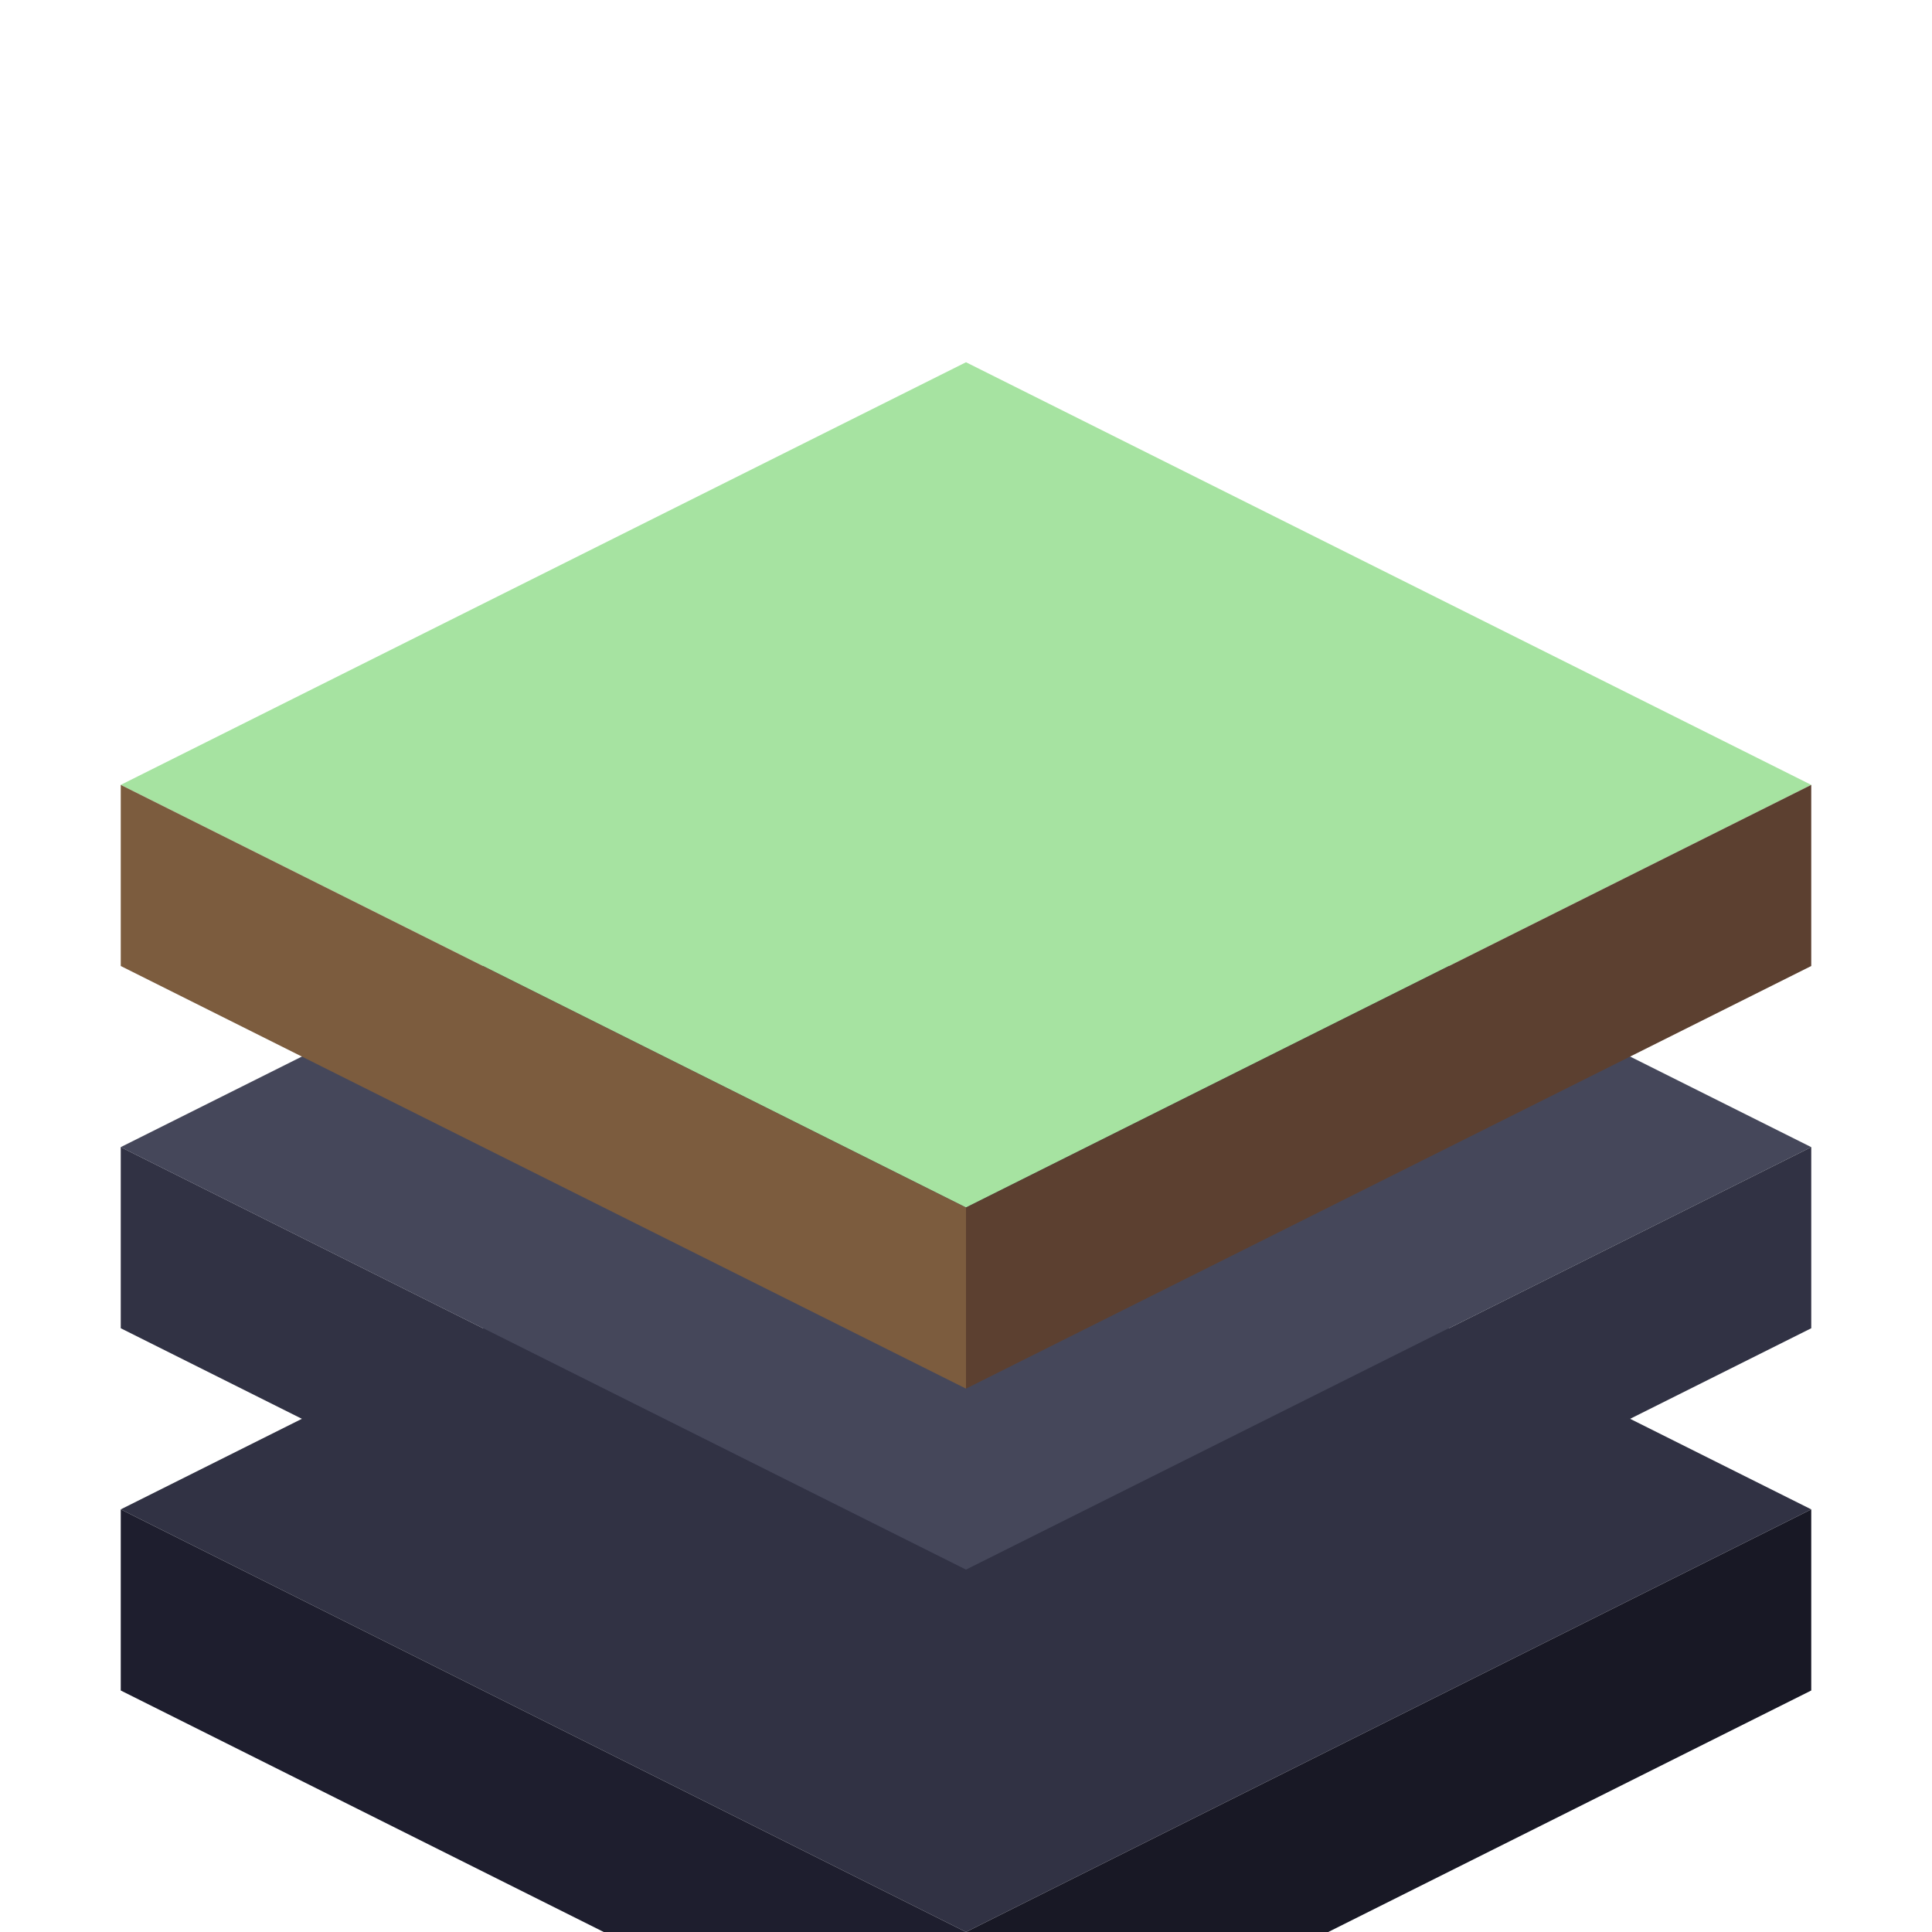
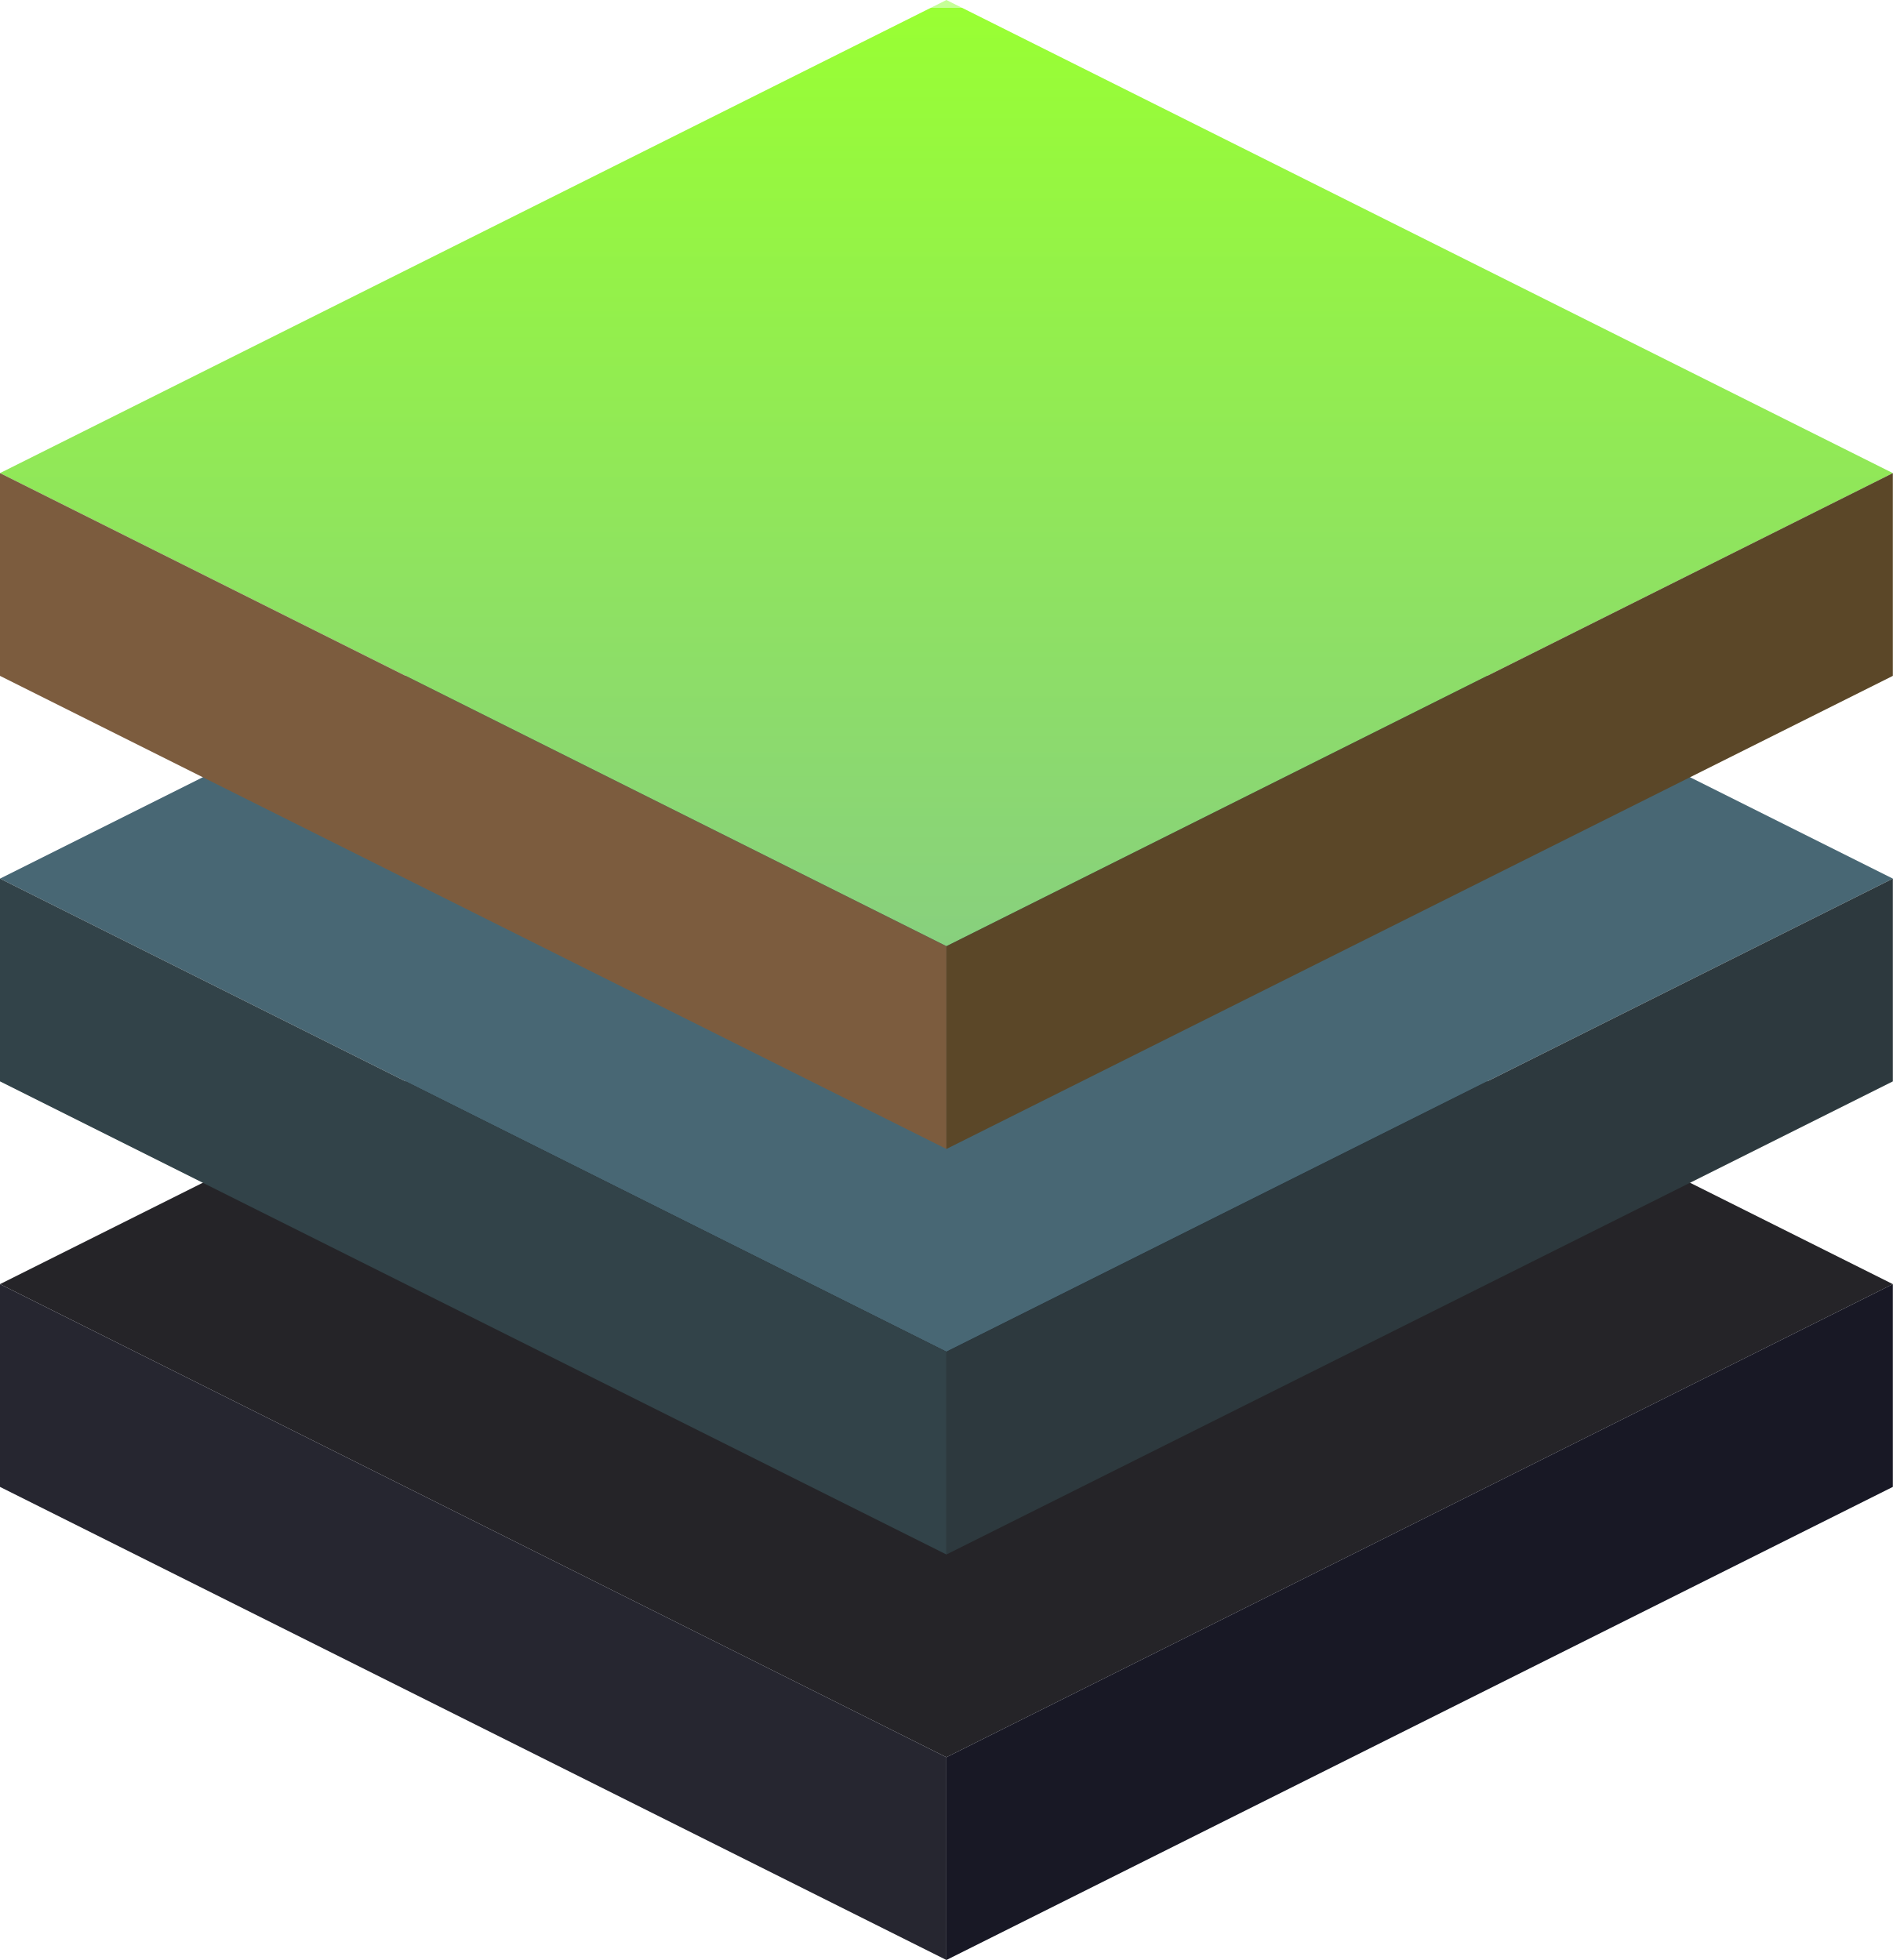
- <svg xmlns="http://www.w3.org/2000/svg" width="128" height="128" viewBox="0 0 32 32" fill="none">
-   <g transform="translate(2, 18)">
-     <polygon points="0,7 14,0 28,7 14,14" fill="#313244" />
-     <polygon points="0,7 0,10 14,17 14,14" fill="#1e1e2e" />
-     <polygon points="14,14 14,17 28,10 28,7" fill="#181825" />
-   </g>
-   <g transform="translate(2, 12)">
-     <polygon points="0,7 14,0 28,7 14,14" fill="#45475a" />
-     <polygon points="0,7 0,10 14,17 14,14" fill="#313244" />
-     <polygon points="14,14 14,17 28,10 28,7" fill="#313244" />
-   </g>
-   <g transform="translate(2, 6)">
-     <polygon points="0,7 14,0 28,7 14,14" fill="#a6e3a1" />
-     <polygon points="0,7 0,10 14,17 14,14" fill="#7c5c3e" />
-     <polygon points="14,14 14,17 28,10 28,7" fill="#5c4030" />
+ <svg xmlns="http://www.w3.org/2000/svg" viewBox="0 0 363.771 376.762" role="img" aria-label="XEarthLayer">
+   <defs>
+     <style>
+       .cls-1{fill:#252428}
+       .cls-2{fill:#262630}
+       .cls-3{fill:#181825}
+       .cls-4{fill:#486774}
+       .cls-5{fill:#324349}
+       .cls-6{fill:#2d393e}
+       .cls-7{fill:url(#linear-gradient-1)}
+       .cls-8{fill:#7c5c3e}
+       .cls-9{fill:#5b4728}
+     </style>
+     <linearGradient id="linear-gradient-1" x1="181.885" y1="181.885" x2="181.885" y2="0" gradientUnits="userSpaceOnUse">
+       <stop offset="0" stop-color="#88d07e" />
+       <stop offset="0.992" stop-color="#99ff33" />
+       <stop offset="0.992" stop-color="#c5ff97" />
+     </linearGradient>
+   </defs>
+   <g>
+     <g>
+       <g>
+         <path d="M0 246.844 L181.885 155.902 L363.771 246.844 L181.885 337.787 Z" class="cls-1" />
+         <path d="M0 246.844 L0 285.82 L181.885 376.762 L181.885 337.787 Z" class="cls-2" />
+         <path d="M181.885 337.787 L181.885 376.762 L363.771 285.82 L363.771 246.844 Z" class="cls-3" />
+         <path d="M0 168.894 L181.885 77.951 L363.771 168.894 L181.885 259.836 Z" class="cls-4" />
+         <path d="M0 168.894 L0 207.869 L181.885 298.812 L181.885 259.836 Z" class="cls-5" />
+         <path d="M181.885 259.836 L181.885 298.812 L363.771 207.869 L363.771 168.894 Z" class="cls-6" />
+         <path d="M0 90.943 L181.885 0 L363.771 90.943 L181.885 181.885 Z" class="cls-7" />
+         <path d="M0 90.943 L0 129.918 L181.885 220.861 L181.885 181.885 Z" class="cls-8" />
+         <path d="M181.885 181.885 L181.885 220.861 L363.771 129.918 L363.771 90.943 Z" class="cls-9" />
+       </g>
+     </g>
  </g>
</svg>
